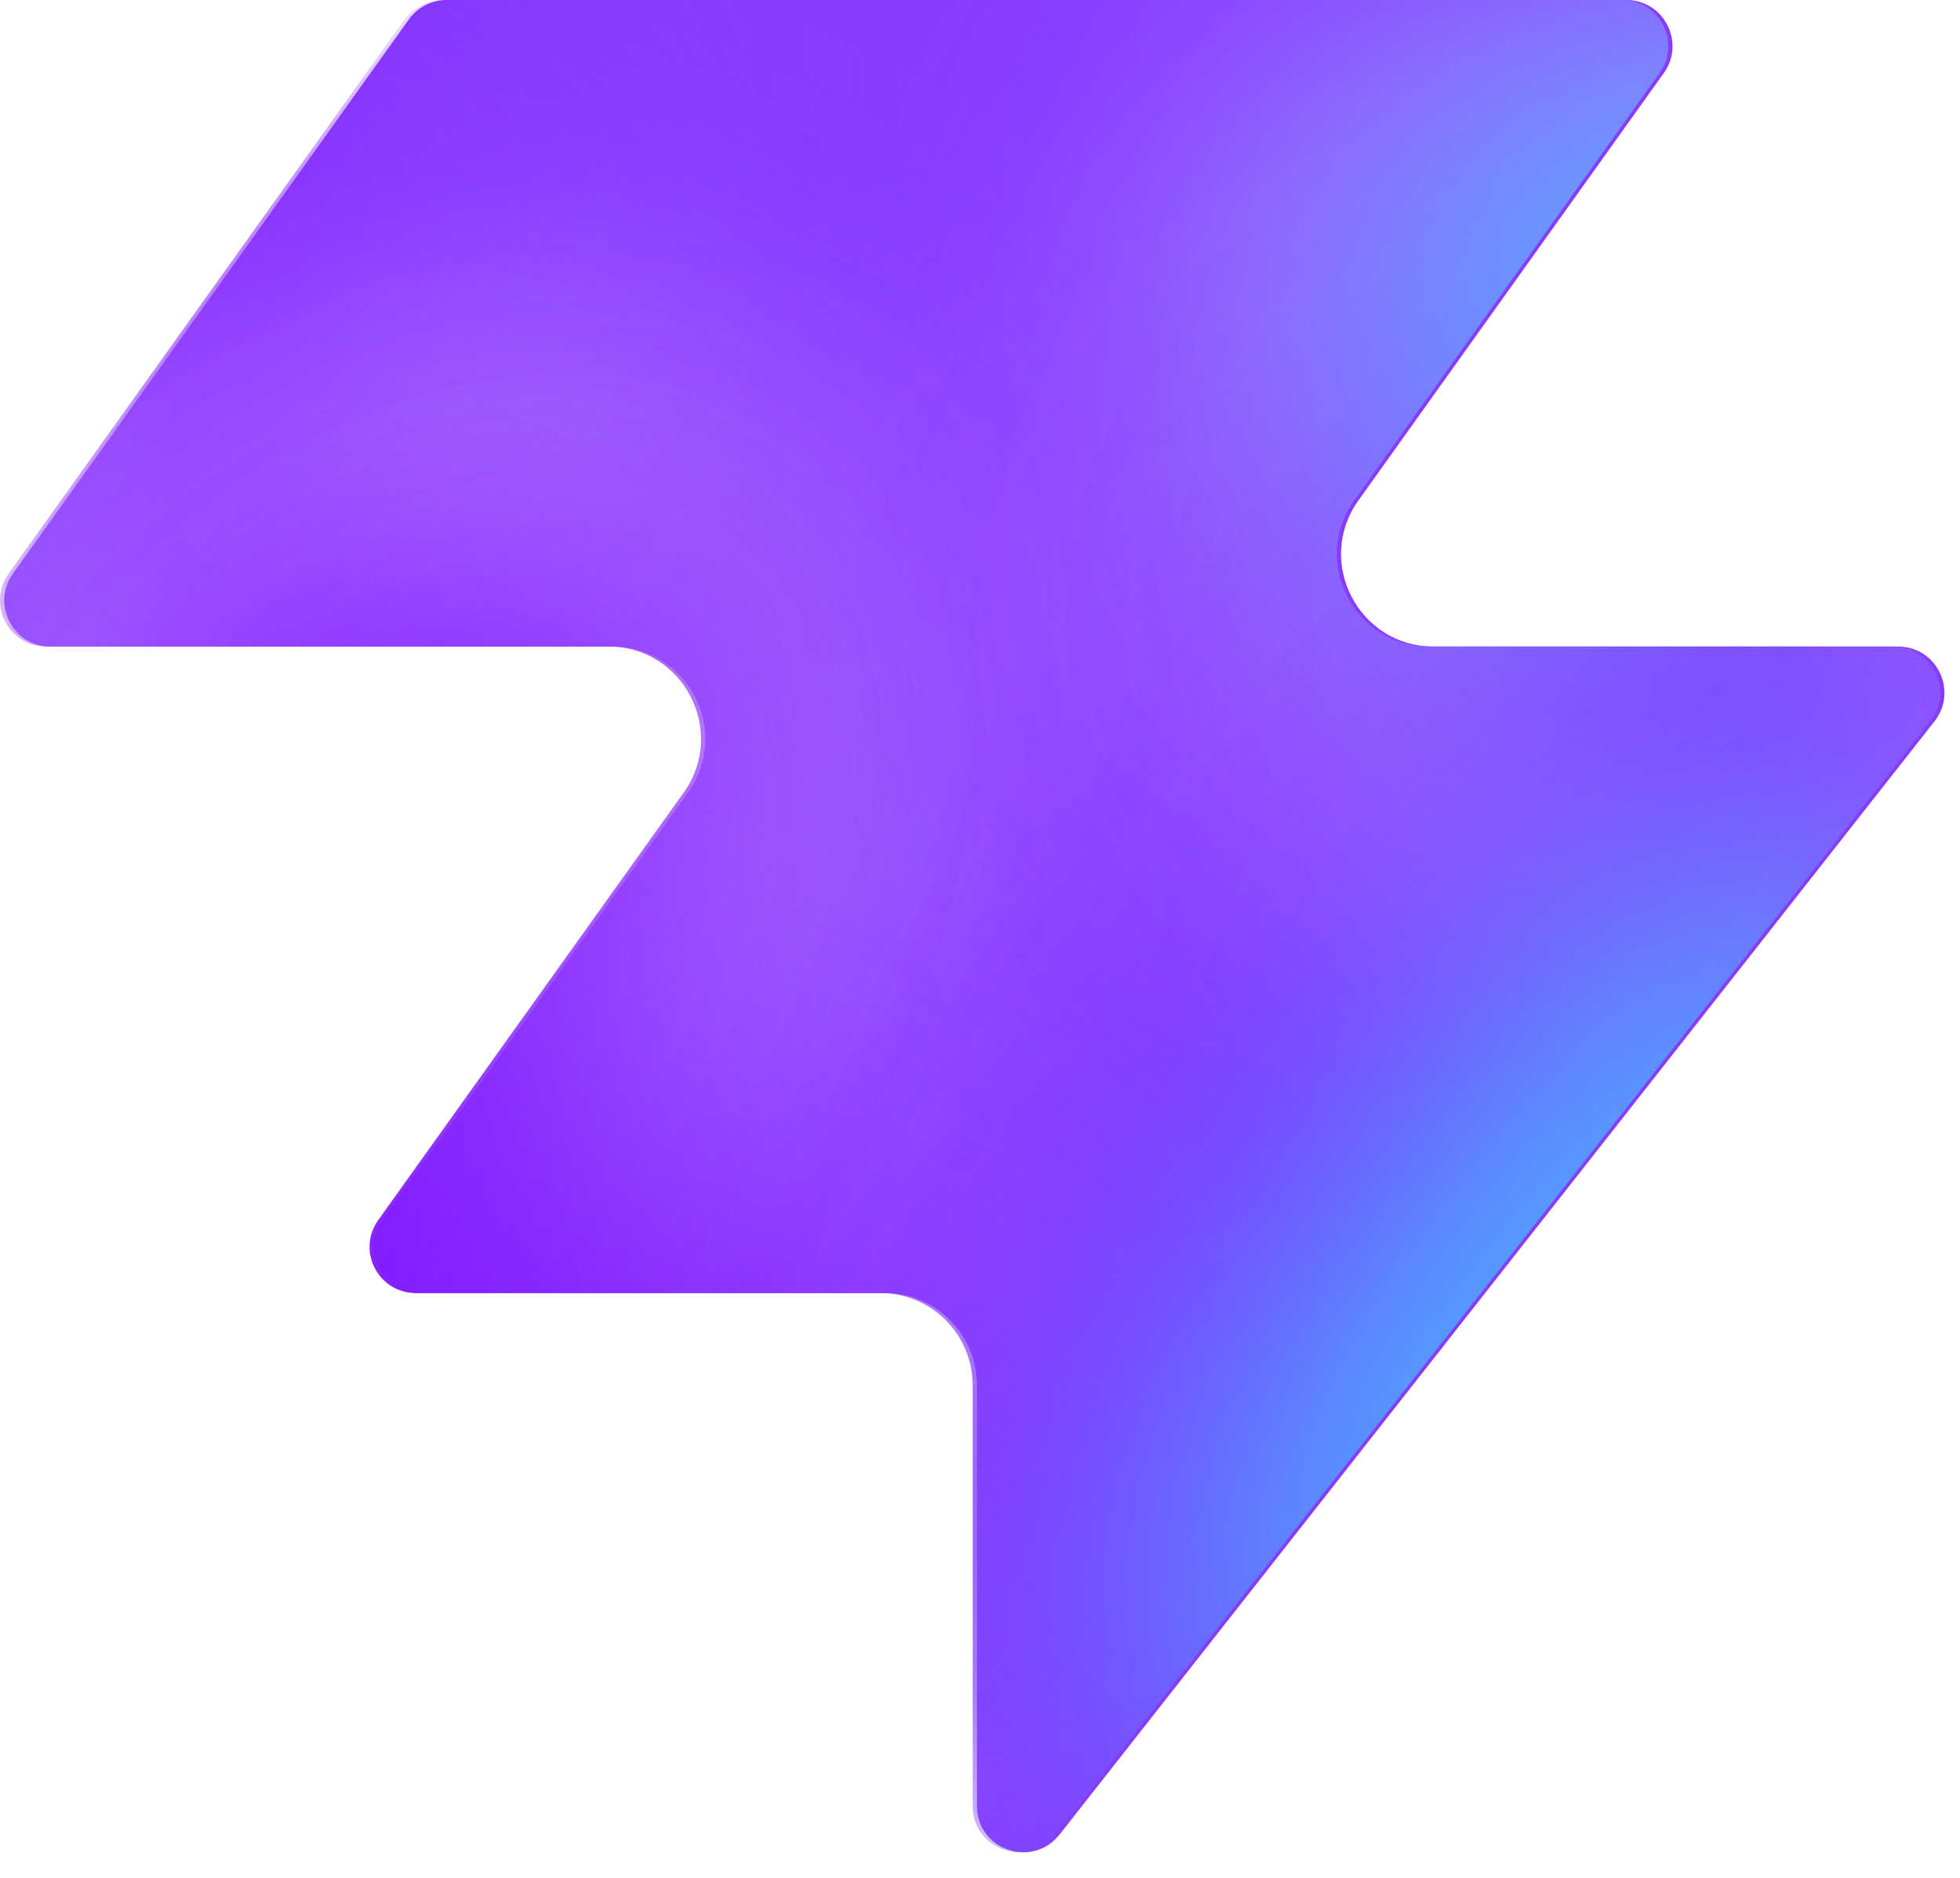
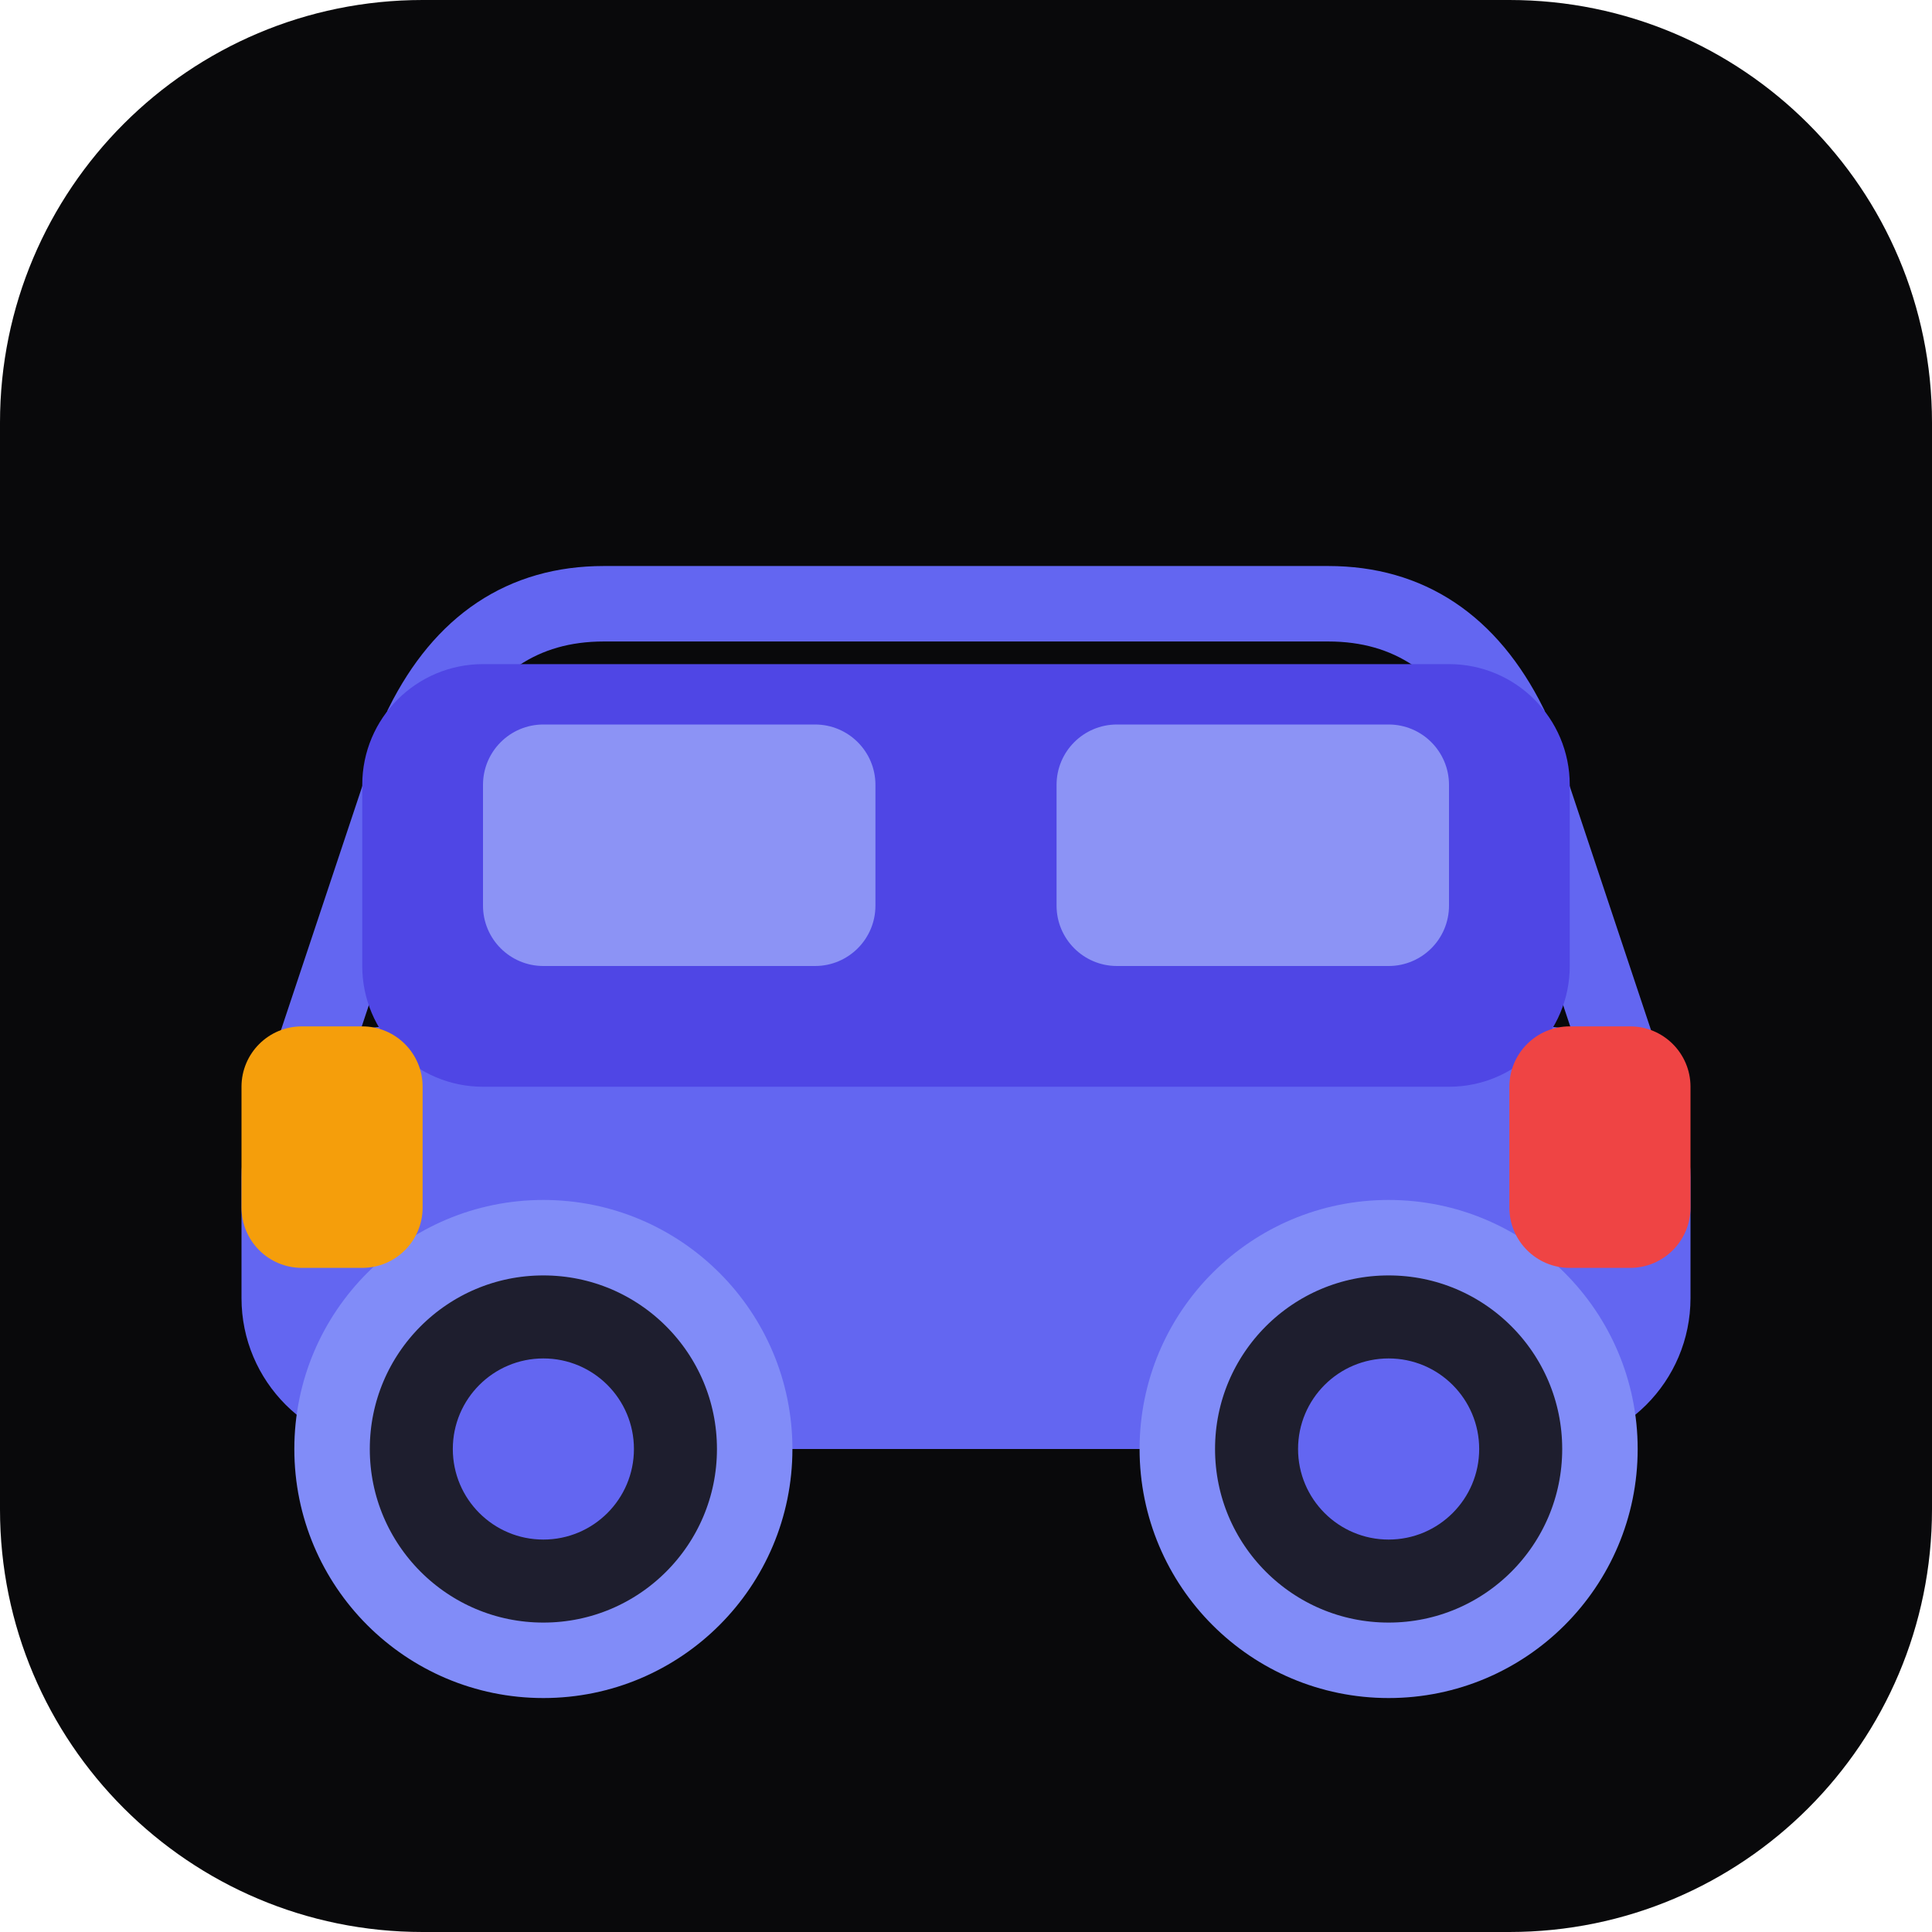
- <svg xmlns="http://www.w3.org/2000/svg" width="48" height="46" fill="none" viewBox="0 0 48 46">
-   <path fill="#863bff" d="M25.946 44.938c-.664.845-2.021.375-2.021-.698V33.937a2.26 2.26 0 0 0-2.262-2.262H10.287c-.92 0-1.456-1.04-.92-1.788l7.48-10.471c1.07-1.497 0-3.578-1.842-3.578H1.237c-.92 0-1.456-1.04-.92-1.788L10.013.474c.214-.297.556-.474.92-.474h28.894c.92 0 1.456 1.04.92 1.788l-7.48 10.471c-1.07 1.498 0 3.579 1.842 3.579h11.377c.943 0 1.473 1.088.89 1.83L25.947 44.94z" style="fill:#863bff;fill:color(display-p3 .525 .23 1);fill-opacity:1" />
-   <mask id="a" width="48" height="46" x="0" y="0" maskUnits="userSpaceOnUse" style="mask-type:alpha">
-     <path fill="#000" d="M25.842 44.938c-.664.844-2.021.375-2.021-.698V33.937a2.26 2.26 0 0 0-2.262-2.262H10.183c-.92 0-1.456-1.04-.92-1.788l7.48-10.471c1.07-1.498 0-3.579-1.842-3.579H1.133c-.92 0-1.456-1.04-.92-1.787L9.91.473c.214-.297.556-.474.92-.474h28.894c.92 0 1.456 1.04.92 1.788l-7.48 10.471c-1.07 1.498 0 3.578 1.842 3.578h11.377c.943 0 1.473 1.088.89 1.832L25.843 44.94z" style="fill:#000;fill-opacity:1" />
-   </mask>
-   <g mask="url(#a)">
-     <g filter="url(#b)">
-       <ellipse cx="5.508" cy="14.704" fill="#ede6ff" rx="5.508" ry="14.704" style="fill:#ede6ff;fill:color(display-p3 .927 .903 1);fill-opacity:1" transform="matrix(.00324 1 1 -.00324 -4.47 31.516)" />
-     </g>
-     <g filter="url(#c)">
-       <ellipse cx="10.399" cy="29.851" fill="#ede6ff" rx="10.399" ry="29.851" style="fill:#ede6ff;fill:color(display-p3 .927 .903 1);fill-opacity:1" transform="matrix(.00324 1 1 -.00324 -39.328 7.883)" />
-     </g>
-     <g filter="url(#d)">
-       <ellipse cx="5.508" cy="30.487" fill="#7e14ff" rx="5.508" ry="30.487" style="fill:#7e14ff;fill:color(display-p3 .492 .077 1);fill-opacity:1" transform="rotate(89.814 -25.913 -14.639)scale(1 -1)" />
-     </g>
-     <g filter="url(#e)">
-       <ellipse cx="5.508" cy="30.599" fill="#7e14ff" rx="5.508" ry="30.599" style="fill:#7e14ff;fill:color(display-p3 .492 .077 1);fill-opacity:1" transform="rotate(89.814 -32.644 -3.334)scale(1 -1)" />
-     </g>
-     <g filter="url(#f)">
-       <ellipse cx="5.508" cy="30.599" fill="#7e14ff" rx="5.508" ry="30.599" style="fill:#7e14ff;fill:color(display-p3 .492 .077 1);fill-opacity:1" transform="matrix(.00324 1 1 -.00324 -34.34 30.47)" />
-     </g>
-     <g filter="url(#g)">
-       <ellipse cx="14.072" cy="22.078" fill="#ede6ff" rx="14.072" ry="22.078" style="fill:#ede6ff;fill:color(display-p3 .927 .903 1);fill-opacity:1" transform="rotate(93.35 24.506 48.493)scale(-1 1)" />
-     </g>
-     <g filter="url(#h)">
-       <ellipse cx="3.47" cy="21.501" fill="#7e14ff" rx="3.47" ry="21.501" style="fill:#7e14ff;fill:color(display-p3 .492 .077 1);fill-opacity:1" transform="rotate(89.009 28.708 47.59)scale(-1 1)" />
-     </g>
-     <g filter="url(#i)">
-       <ellipse cx="3.47" cy="21.501" fill="#7e14ff" rx="3.47" ry="21.501" style="fill:#7e14ff;fill:color(display-p3 .492 .077 1);fill-opacity:1" transform="rotate(89.009 28.708 47.59)scale(-1 1)" />
-     </g>
-     <g filter="url(#j)">
-       <ellipse cx=".387" cy="8.972" fill="#7e14ff" rx="4.407" ry="29.108" style="fill:#7e14ff;fill:color(display-p3 .492 .077 1);fill-opacity:1" transform="rotate(39.51 .387 8.972)" />
-     </g>
-     <g filter="url(#k)">
-       <ellipse cx="47.523" cy="-6.092" fill="#7e14ff" rx="4.407" ry="29.108" style="fill:#7e14ff;fill:color(display-p3 .492 .077 1);fill-opacity:1" transform="rotate(37.892 47.523 -6.092)" />
-     </g>
-     <g filter="url(#l)">
-       <ellipse cx="41.412" cy="6.333" fill="#47bfff" rx="5.971" ry="9.665" style="fill:#47bfff;fill:color(display-p3 .28 .748 1);fill-opacity:1" transform="rotate(37.892 41.412 6.333)" />
-     </g>
-     <g filter="url(#m)">
-       <ellipse cx="-1.879" cy="38.332" fill="#7e14ff" rx="4.407" ry="29.108" style="fill:#7e14ff;fill:color(display-p3 .492 .077 1);fill-opacity:1" transform="rotate(37.892 -1.88 38.332)" />
-     </g>
-     <g filter="url(#n)">
-       <ellipse cx="-1.879" cy="38.332" fill="#7e14ff" rx="4.407" ry="29.108" style="fill:#7e14ff;fill:color(display-p3 .492 .077 1);fill-opacity:1" transform="rotate(37.892 -1.88 38.332)" />
-     </g>
-     <g filter="url(#o)">
-       <ellipse cx="35.651" cy="29.907" fill="#7e14ff" rx="4.407" ry="29.108" style="fill:#7e14ff;fill:color(display-p3 .492 .077 1);fill-opacity:1" transform="rotate(37.892 35.651 29.907)" />
-     </g>
-     <g filter="url(#p)">
-       <ellipse cx="38.418" cy="32.4" fill="#47bfff" rx="5.971" ry="15.297" style="fill:#47bfff;fill:color(display-p3 .28 .748 1);fill-opacity:1" transform="rotate(37.892 38.418 32.4)" />
-     </g>
-   </g>
-   <defs>
-     <filter id="b" width="60.045" height="41.654" x="-19.77" y="16.149" color-interpolation-filters="sRGB" filterUnits="userSpaceOnUse">
-       <feFlood flood-opacity="0" result="BackgroundImageFix" />
-       <feBlend in="SourceGraphic" in2="BackgroundImageFix" result="shape" />
-       <feGaussianBlur result="effect1_foregroundBlur_2002_17158" stdDeviation="7.659" />
-     </filter>
-     <filter id="c" width="90.34" height="51.437" x="-54.613" y="-7.533" color-interpolation-filters="sRGB" filterUnits="userSpaceOnUse">
-       <feFlood flood-opacity="0" result="BackgroundImageFix" />
-       <feBlend in="SourceGraphic" in2="BackgroundImageFix" result="shape" />
-       <feGaussianBlur result="effect1_foregroundBlur_2002_17158" stdDeviation="7.659" />
-     </filter>
-     <filter id="d" width="79.355" height="29.4" x="-49.64" y="2.03" color-interpolation-filters="sRGB" filterUnits="userSpaceOnUse">
-       <feFlood flood-opacity="0" result="BackgroundImageFix" />
-       <feBlend in="SourceGraphic" in2="BackgroundImageFix" result="shape" />
-       <feGaussianBlur result="effect1_foregroundBlur_2002_17158" stdDeviation="4.596" />
-     </filter>
-     <filter id="e" width="79.579" height="29.4" x="-45.045" y="20.029" color-interpolation-filters="sRGB" filterUnits="userSpaceOnUse">
-       <feFlood flood-opacity="0" result="BackgroundImageFix" />
-       <feBlend in="SourceGraphic" in2="BackgroundImageFix" result="shape" />
-       <feGaussianBlur result="effect1_foregroundBlur_2002_17158" stdDeviation="4.596" />
-     </filter>
-     <filter id="f" width="79.579" height="29.4" x="-43.513" y="21.178" color-interpolation-filters="sRGB" filterUnits="userSpaceOnUse">
-       <feFlood flood-opacity="0" result="BackgroundImageFix" />
-       <feBlend in="SourceGraphic" in2="BackgroundImageFix" result="shape" />
-       <feGaussianBlur result="effect1_foregroundBlur_2002_17158" stdDeviation="4.596" />
-     </filter>
-     <filter id="g" width="74.749" height="58.852" x="15.756" y="-17.901" color-interpolation-filters="sRGB" filterUnits="userSpaceOnUse">
-       <feFlood flood-opacity="0" result="BackgroundImageFix" />
-       <feBlend in="SourceGraphic" in2="BackgroundImageFix" result="shape" />
-       <feGaussianBlur result="effect1_foregroundBlur_2002_17158" stdDeviation="7.659" />
-     </filter>
-     <filter id="h" width="61.377" height="25.362" x="23.548" y="2.284" color-interpolation-filters="sRGB" filterUnits="userSpaceOnUse">
-       <feFlood flood-opacity="0" result="BackgroundImageFix" />
-       <feBlend in="SourceGraphic" in2="BackgroundImageFix" result="shape" />
-       <feGaussianBlur result="effect1_foregroundBlur_2002_17158" stdDeviation="4.596" />
-     </filter>
-     <filter id="i" width="61.377" height="25.362" x="23.548" y="2.284" color-interpolation-filters="sRGB" filterUnits="userSpaceOnUse">
-       <feFlood flood-opacity="0" result="BackgroundImageFix" />
-       <feBlend in="SourceGraphic" in2="BackgroundImageFix" result="shape" />
-       <feGaussianBlur result="effect1_foregroundBlur_2002_17158" stdDeviation="4.596" />
-     </filter>
-     <filter id="j" width="56.045" height="63.649" x="-27.636" y="-22.853" color-interpolation-filters="sRGB" filterUnits="userSpaceOnUse">
-       <feFlood flood-opacity="0" result="BackgroundImageFix" />
-       <feBlend in="SourceGraphic" in2="BackgroundImageFix" result="shape" />
-       <feGaussianBlur result="effect1_foregroundBlur_2002_17158" stdDeviation="4.596" />
-     </filter>
-     <filter id="k" width="54.814" height="64.646" x="20.116" y="-38.415" color-interpolation-filters="sRGB" filterUnits="userSpaceOnUse">
-       <feFlood flood-opacity="0" result="BackgroundImageFix" />
-       <feBlend in="SourceGraphic" in2="BackgroundImageFix" result="shape" />
-       <feGaussianBlur result="effect1_foregroundBlur_2002_17158" stdDeviation="4.596" />
-     </filter>
-     <filter id="l" width="33.541" height="35.313" x="24.641" y="-11.323" color-interpolation-filters="sRGB" filterUnits="userSpaceOnUse">
-       <feFlood flood-opacity="0" result="BackgroundImageFix" />
-       <feBlend in="SourceGraphic" in2="BackgroundImageFix" result="shape" />
-       <feGaussianBlur result="effect1_foregroundBlur_2002_17158" stdDeviation="4.596" />
-     </filter>
-     <filter id="m" width="54.814" height="64.646" x="-29.286" y="6.009" color-interpolation-filters="sRGB" filterUnits="userSpaceOnUse">
-       <feFlood flood-opacity="0" result="BackgroundImageFix" />
-       <feBlend in="SourceGraphic" in2="BackgroundImageFix" result="shape" />
-       <feGaussianBlur result="effect1_foregroundBlur_2002_17158" stdDeviation="4.596" />
-     </filter>
-     <filter id="n" width="54.814" height="64.646" x="-29.286" y="6.009" color-interpolation-filters="sRGB" filterUnits="userSpaceOnUse">
-       <feFlood flood-opacity="0" result="BackgroundImageFix" />
-       <feBlend in="SourceGraphic" in2="BackgroundImageFix" result="shape" />
-       <feGaussianBlur result="effect1_foregroundBlur_2002_17158" stdDeviation="4.596" />
-     </filter>
-     <filter id="o" width="54.814" height="64.646" x="8.244" y="-2.416" color-interpolation-filters="sRGB" filterUnits="userSpaceOnUse">
-       <feFlood flood-opacity="0" result="BackgroundImageFix" />
-       <feBlend in="SourceGraphic" in2="BackgroundImageFix" result="shape" />
-       <feGaussianBlur result="effect1_foregroundBlur_2002_17158" stdDeviation="4.596" />
-     </filter>
-     <filter id="p" width="39.409" height="43.623" x="18.713" y="10.588" color-interpolation-filters="sRGB" filterUnits="userSpaceOnUse">
-       <feFlood flood-opacity="0" result="BackgroundImageFix" />
-       <feBlend in="SourceGraphic" in2="BackgroundImageFix" result="shape" />
-       <feGaussianBlur result="effect1_foregroundBlur_2002_17158" stdDeviation="4.596" />
-     </filter>
-   </defs>
+ <svg xmlns="http://www.w3.org/2000/svg" viewBox="0 0 64 64" fill="none">
+   <rect width="64" height="64" rx="14" fill="#09090b" />
+   <path d="M10 36 L14 24 Q16 20 20 20 L44 20 Q48 20 50 24 L54 36" stroke="#6366f1" stroke-width="2.5" fill="none" stroke-linecap="round" />
+   <rect x="8" y="34" width="48" height="14" rx="5" fill="#6366f1" />
+   <rect x="12" y="22" width="40" height="14" rx="4" fill="#4f46e5" />
+   <rect x="16" y="24" width="13" height="8" rx="2" fill="#a5b4fc" opacity="0.7" />
+   <rect x="35" y="24" width="13" height="8" rx="2" fill="#a5b4fc" opacity="0.7" />
+   <circle cx="18" cy="48" r="7" fill="#1e1e2e" stroke="#818cf8" stroke-width="2.5" />
+   <circle cx="18" cy="48" r="3" fill="#6366f1" />
+   <circle cx="46" cy="48" r="7" fill="#1e1e2e" stroke="#818cf8" stroke-width="2.5" />
+   <circle cx="46" cy="48" r="3" fill="#6366f1" />
+   <rect x="8" y="34" width="6" height="8" rx="2" fill="#f59e0b" />
+   <rect x="50" y="34" width="6" height="8" rx="2" fill="#ef4444" />
</svg>
